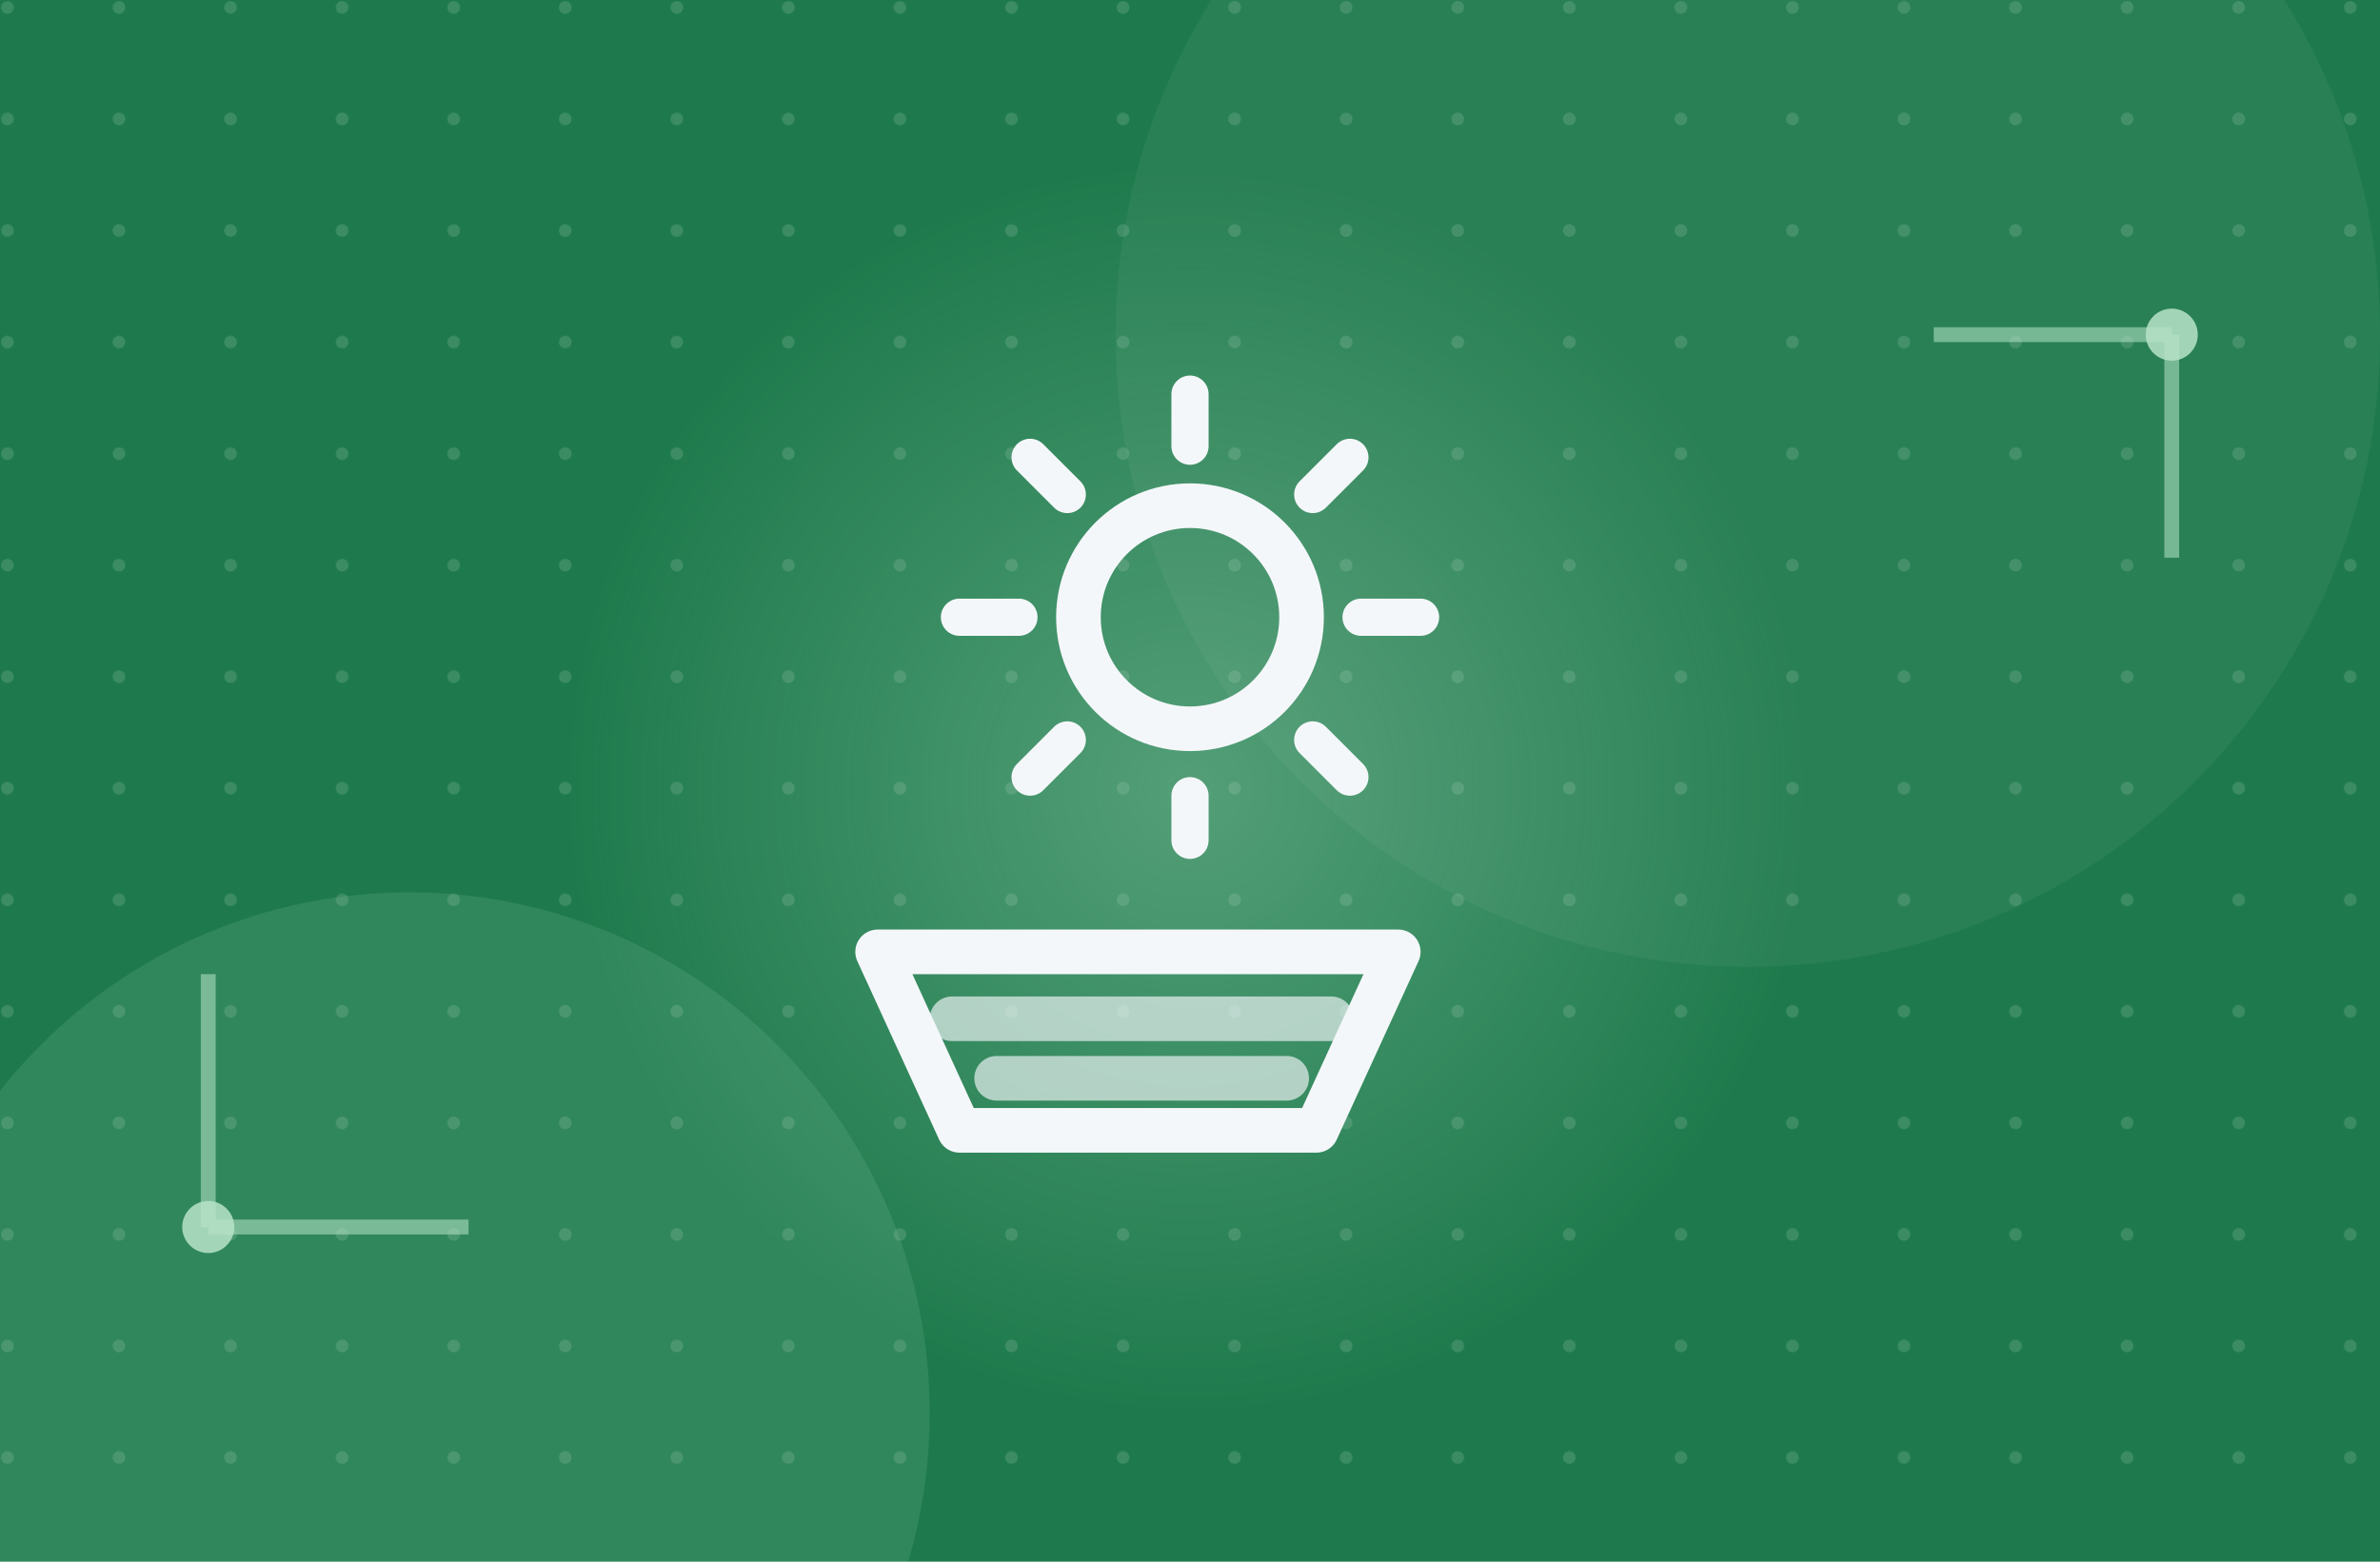
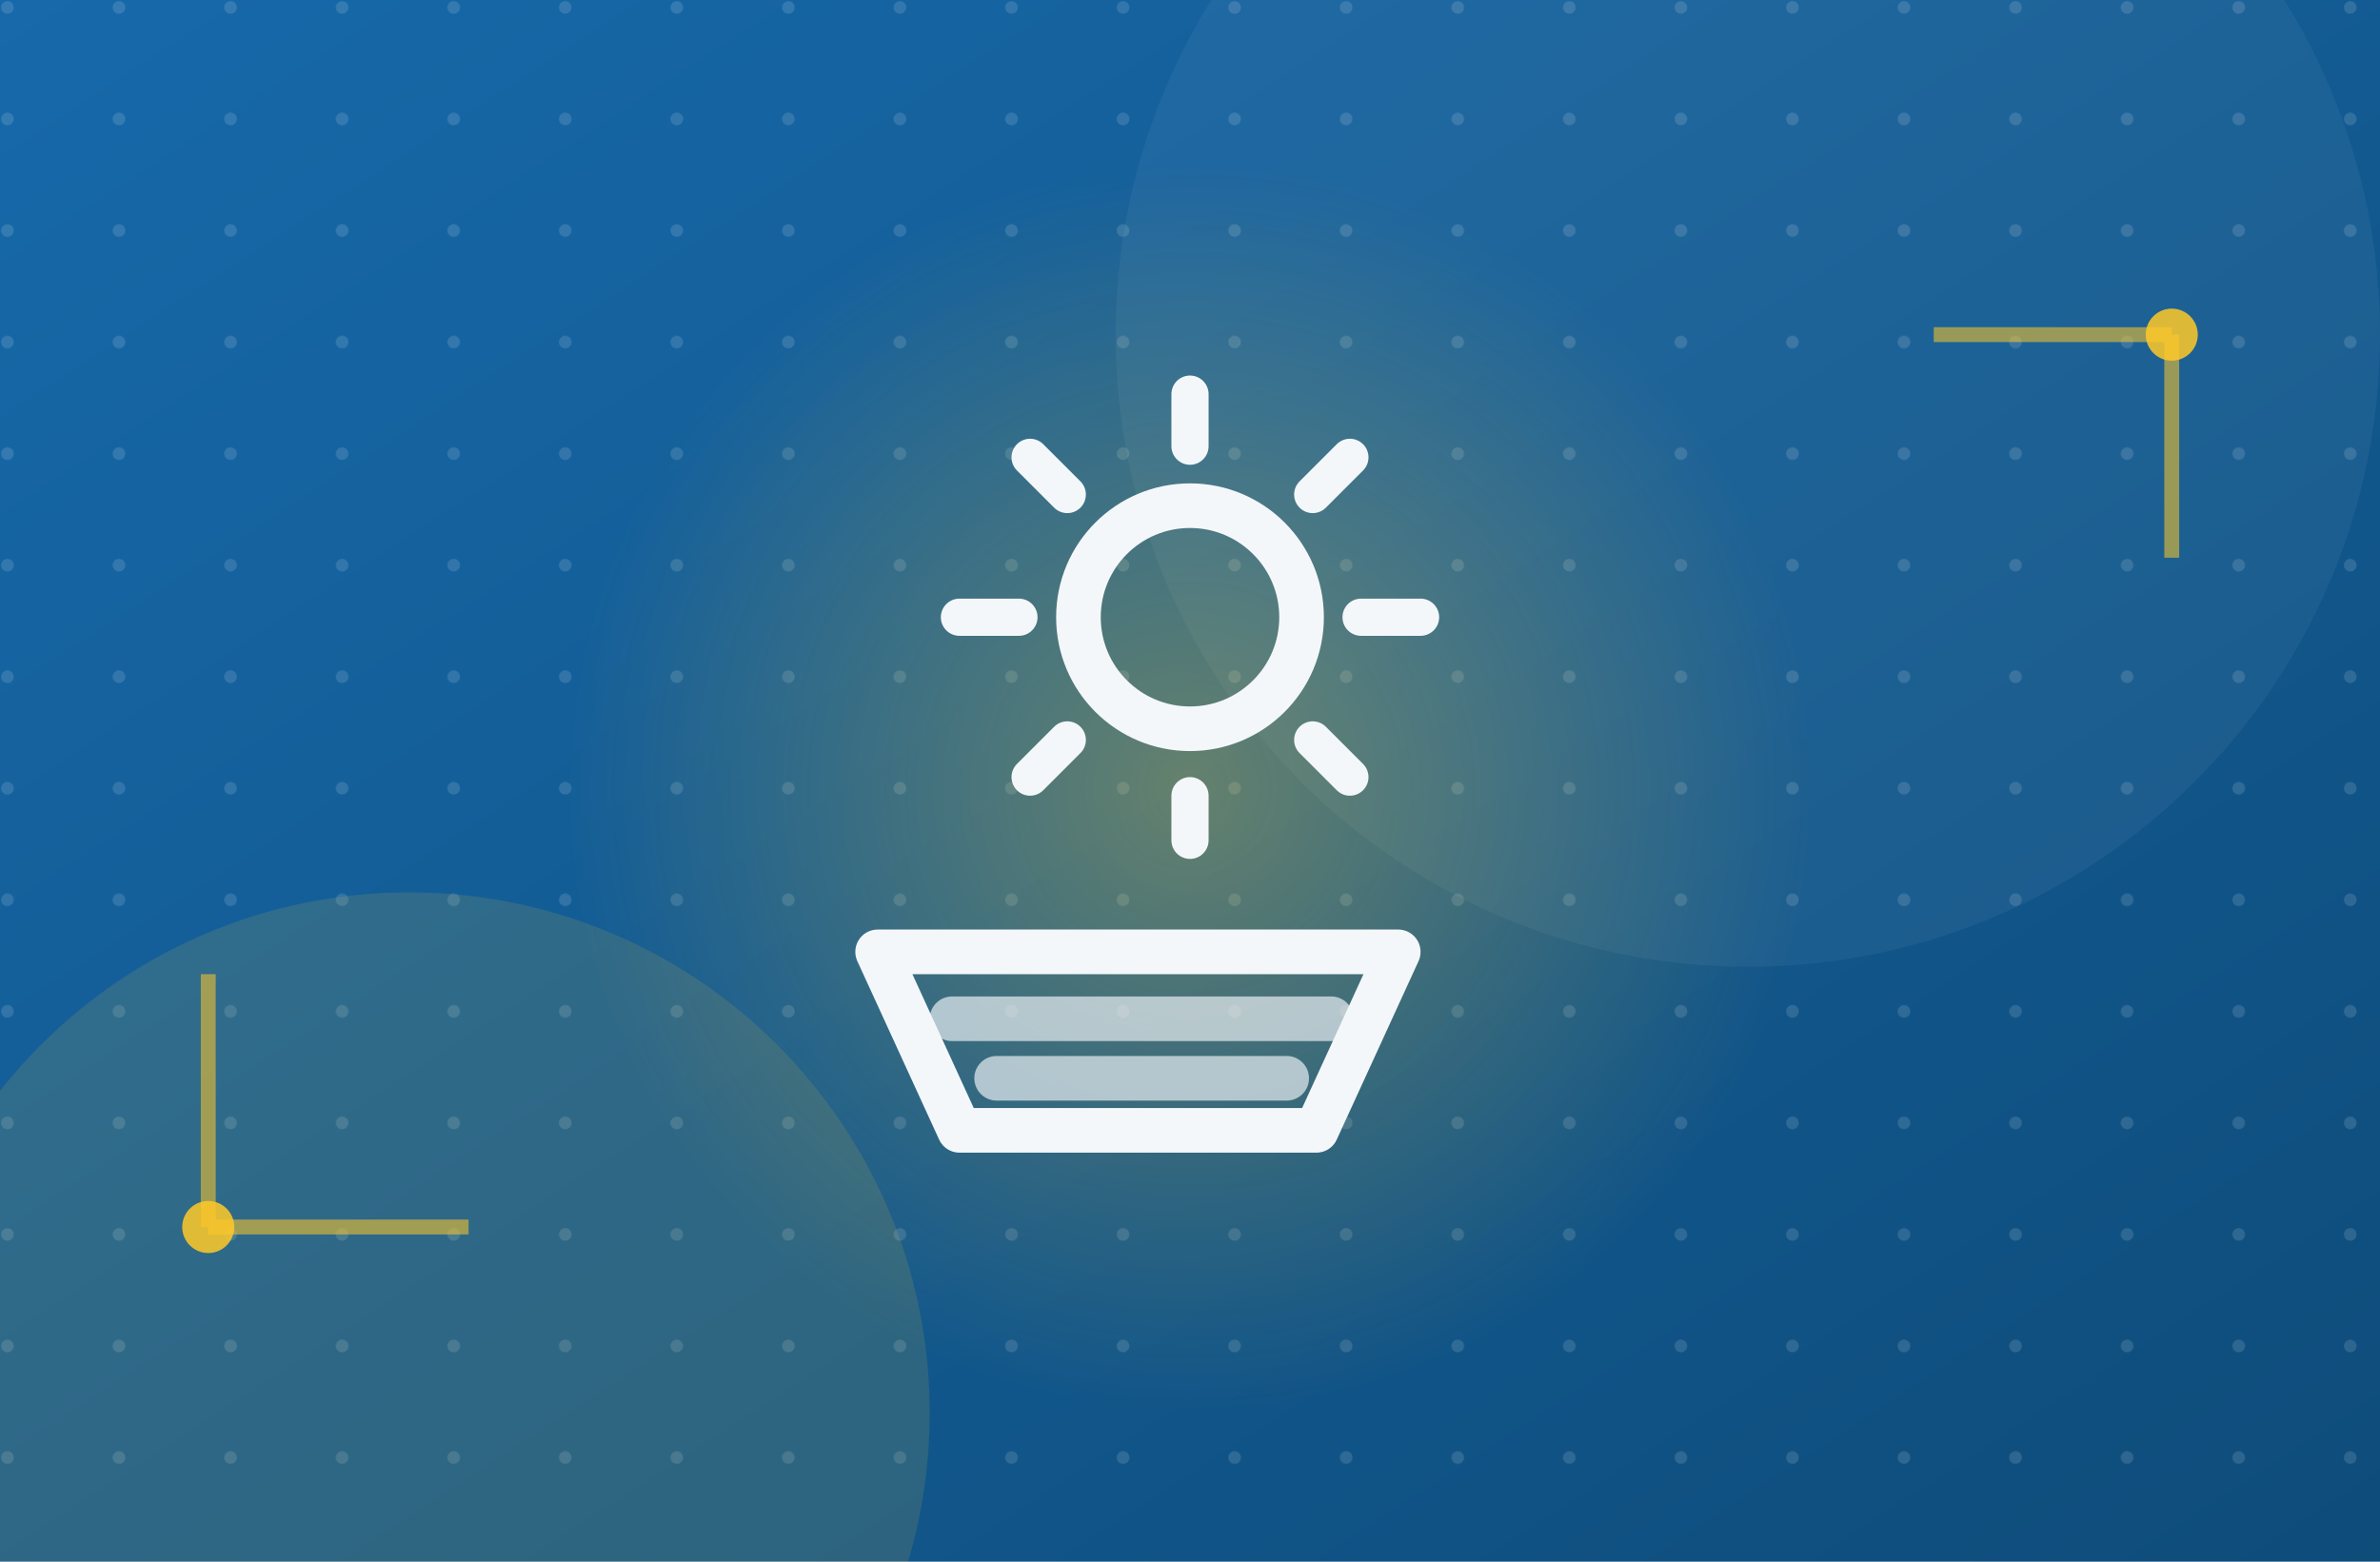
<svg xmlns="http://www.w3.org/2000/svg" viewBox="0 0 640 420" role="img" aria-label="رسم توضيحي لقسم الطاقة المتجددة">
  <defs>
    <linearGradient id="bg" x1="0" y1="0" x2="1" y2="1">
-       <stop offset="0" stop-color="#1E7A4C" />
-       <stop offset="1" stop-color="#1E7A4C" />
+       <stop offset="0" stop-color="#1769AA" />
+       <stop offset="1" stop-color="#0E4C7A" />
    </linearGradient>
    <pattern id="dots" width="30" height="30" patternUnits="userSpaceOnUse">
      <circle cx="2" cy="2" r="1.7" fill="#FFFFFF" opacity="0.13" />
    </pattern>
    <radialGradient id="glow" cx="0.5" cy="0.5" r="0.5">
-       <stop offset="0" stop-color="#B7E3C9" stop-opacity="0.35" />
-       <stop offset="1" stop-color="#B7E3C9" stop-opacity="0" />
+       <stop offset="0" stop-color="#FFC928" stop-opacity="0.35" />
+       <stop offset="1" stop-color="#FFC928" stop-opacity="0" />
    </radialGradient>
  </defs>
  <rect width="640" height="420" fill="url(#bg)" />
  <rect width="640" height="420" fill="url(#dots)" />
  <circle cx="470" cy="90" r="170" fill="#FFFFFF" opacity="0.05" />
-   <circle cx="110" cy="380" r="140" fill="#B7E3C9" opacity="0.12" />
+   <circle cx="110" cy="380" r="140" fill="#FFC928" opacity="0.12" />
  <circle cx="320" cy="212" r="168" fill="url(#glow)" />
  <g transform="translate(320 212)" fill="none" stroke="#F4F7FA" stroke-width="12" stroke-linecap="round" stroke-linejoin="round">
    <circle cx="0" cy="-46" r="30" />
    <path d="M0 -92 V-106 M0 2 V14 M-46 -46 H-62 M46 -46 H62 M-33 -79 L-43 -89 M33 -79 L43 -89 M-33 -13 L-43 -3 M33 -13 L43 -3" stroke-width="10" />
    <path d="M-84 44 H56 L34 92 H-62 Z" />
    <path d="M-64 62 H38 M-52 78 H26" opacity="0.65" />
  </g>
-   <g fill="none" stroke="#B7E3C9" stroke-width="4" opacity="0.55">
+   <g fill="none" stroke="#FFC928" stroke-width="4" opacity="0.55">
    <path d="M56 330 H126 M56 330 V262" />
    <path d="M584 90 H520 M584 90 V150" />
  </g>
-   <circle cx="56" cy="330" r="7" fill="#B7E3C9" opacity="0.85" />
-   <circle cx="584" cy="90" r="7" fill="#B7E3C9" opacity="0.85" />
+   <circle cx="56" cy="330" r="7" fill="#FFC928" opacity="0.85" />
+   <circle cx="584" cy="90" r="7" fill="#FFC928" opacity="0.85" />
</svg>
